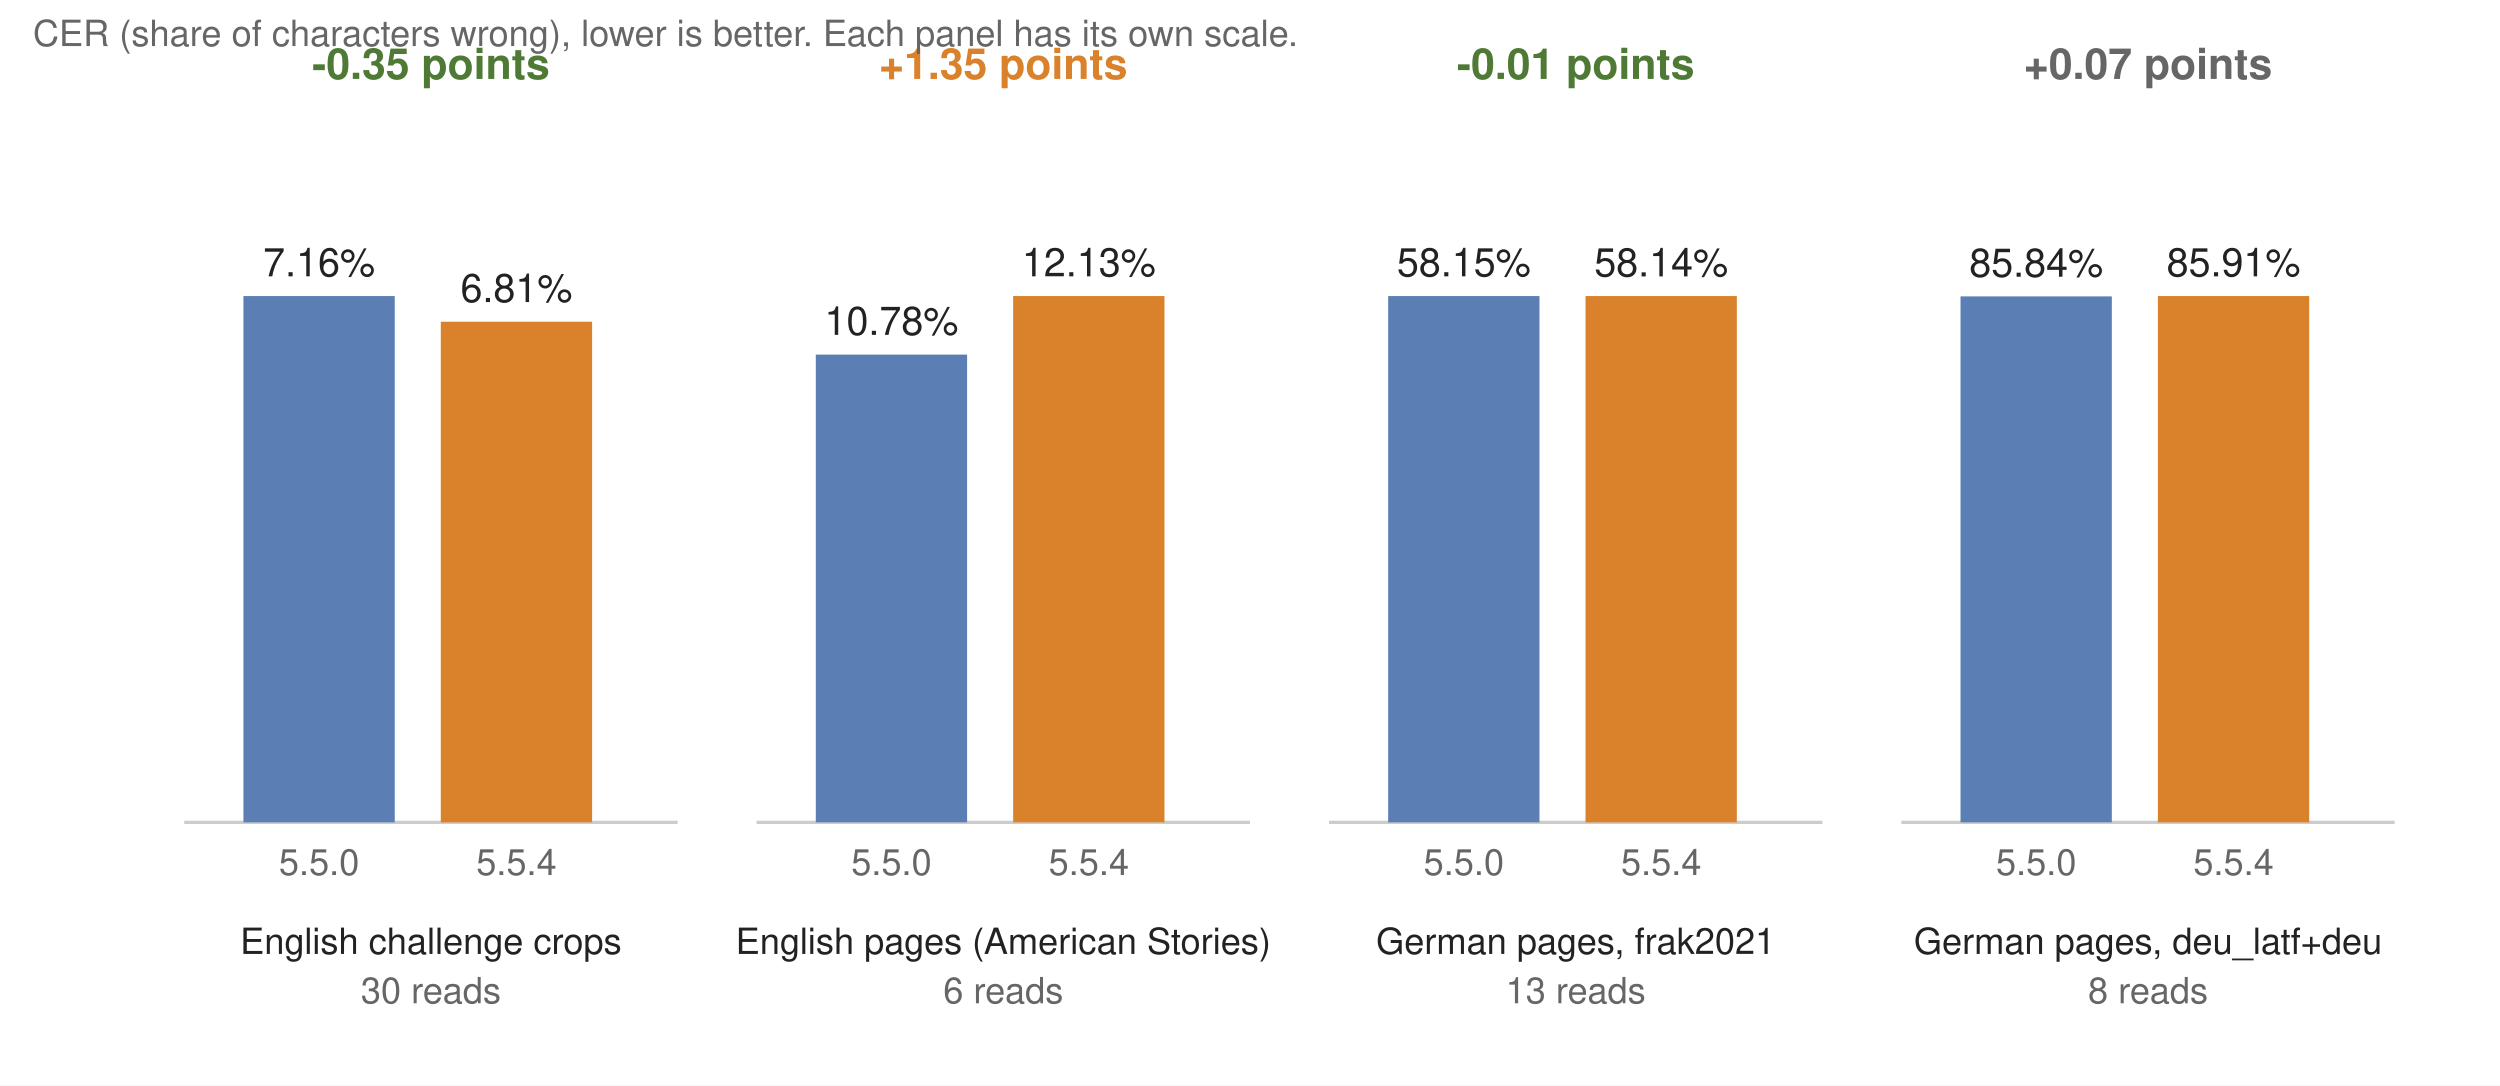
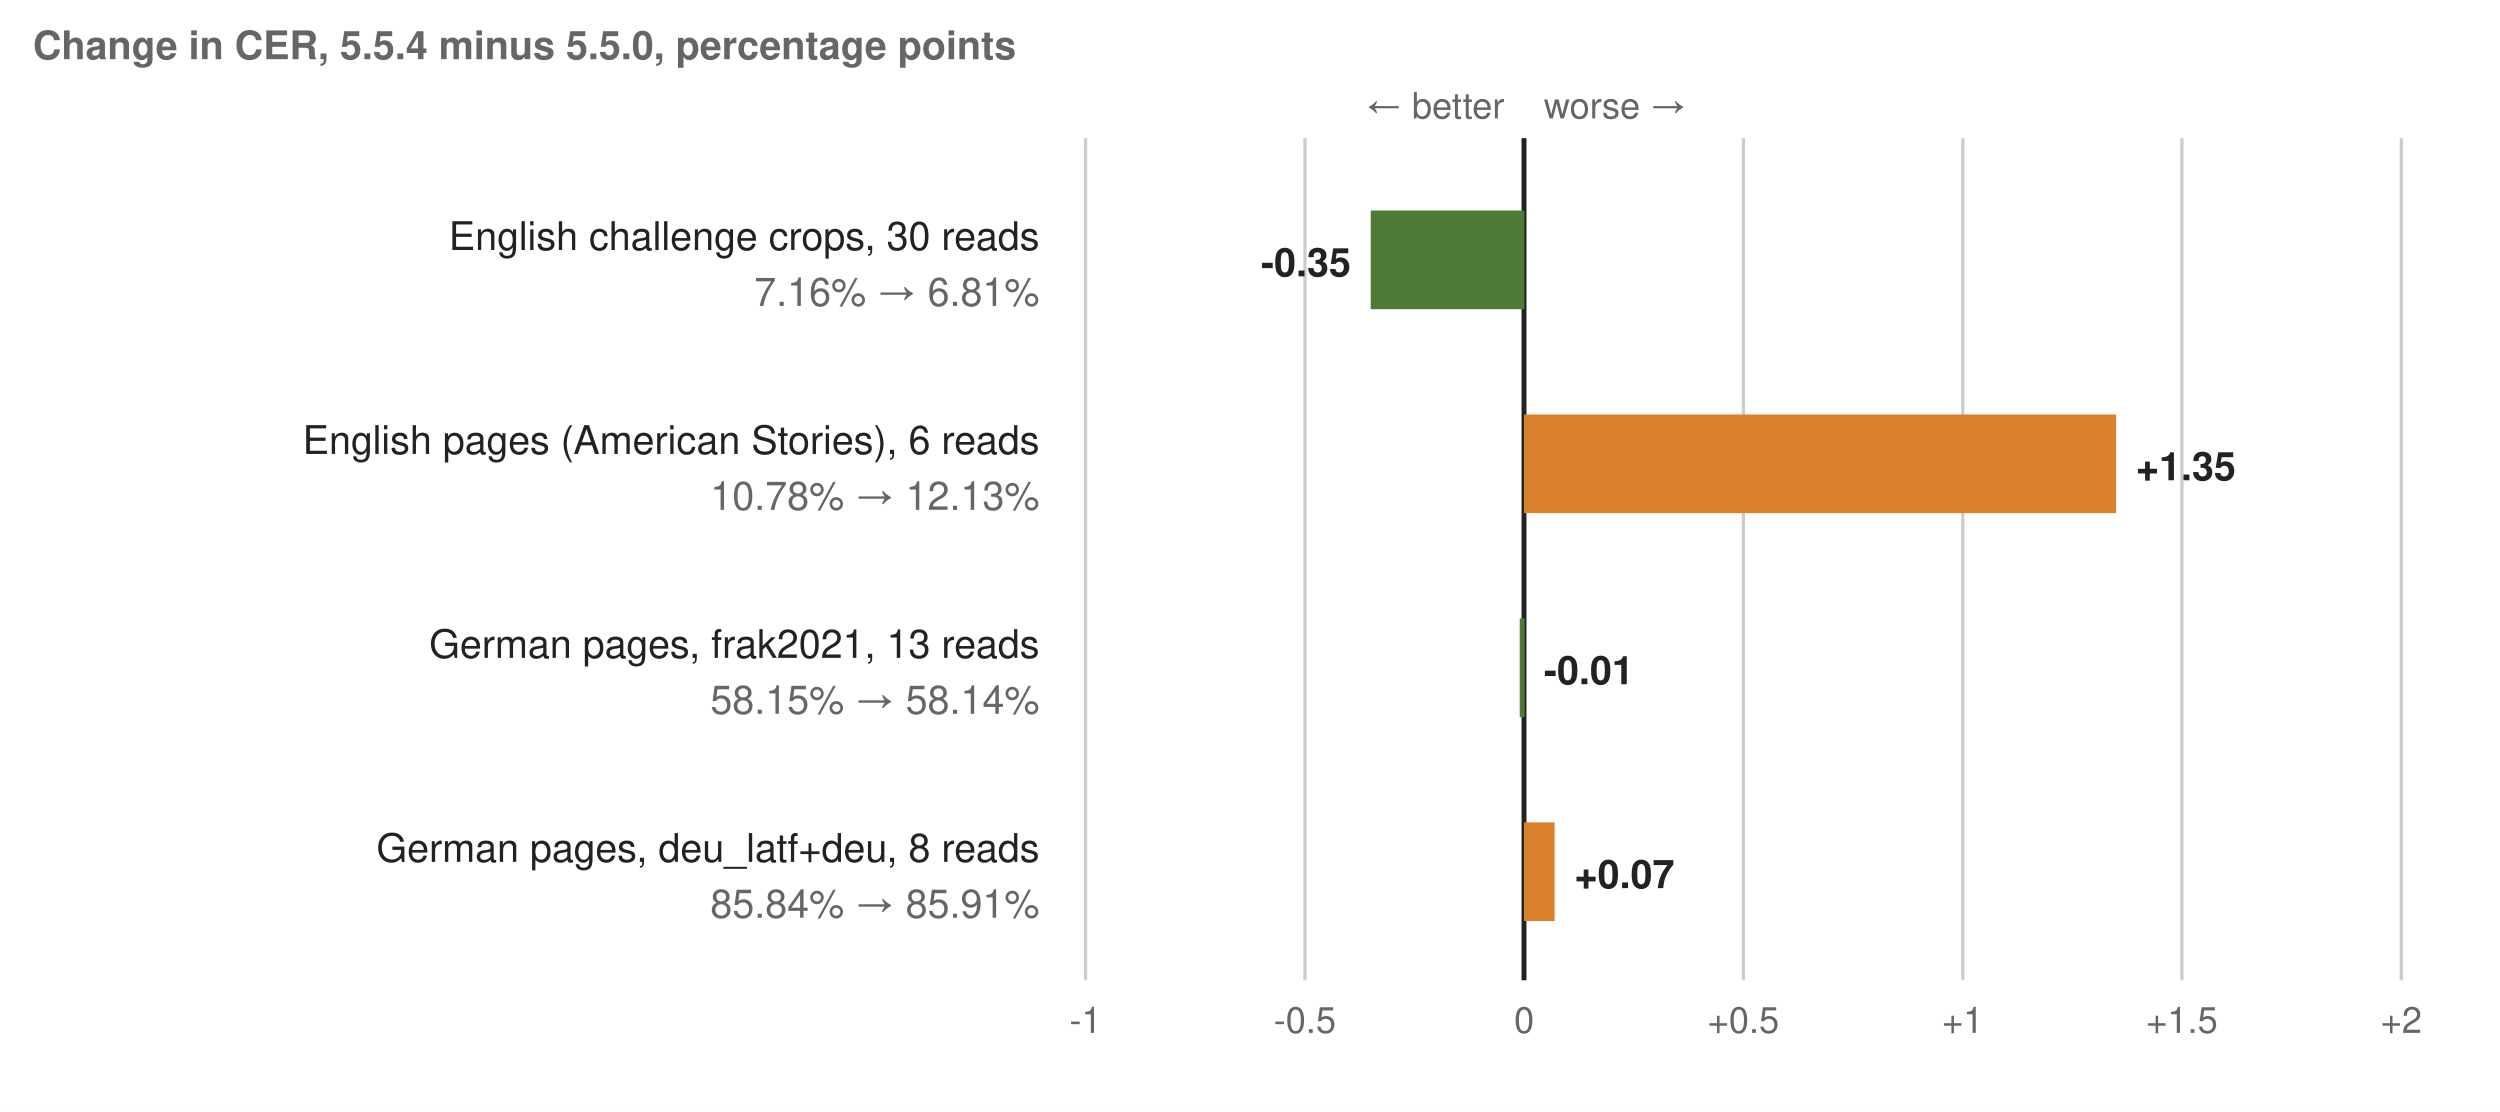
- <svg xmlns="http://www.w3.org/2000/svg" viewBox="0 0 760 330" width="760" height="330" font-family="Helvetica Neue, Helvetica, Arial, sans-serif">
-   <rect width="760" height="330" fill="white" />
-   <line x1="56" y1="250" x2="206" y2="250" stroke="#ccc" />
-   <rect x="74" y="90.0" width="46" height="160.0" fill="#5b7fb4" />
-   <text x="97" y="84.0" font-size="12" text-anchor="middle" fill="#222" font-weight="normal">7.16%</text>
-   <text x="97" y="266" font-size="11" text-anchor="middle" fill="#666" font-weight="normal">5.5.0</text>
-   <rect x="134" y="97.8" width="46" height="152.2" fill="#d9822b" />
-   <text x="157" y="91.821" font-size="12" text-anchor="middle" fill="#222" font-weight="normal">6.81%</text>
-   <text x="157" y="266" font-size="11" text-anchor="middle" fill="#666" font-weight="normal">5.5.4</text>
-   <text x="131.0" y="24" font-size="13" text-anchor="middle" fill="#4f7a35" font-weight="bold">-0.35 points</text>
-   <text x="131.0" y="290" font-size="11" text-anchor="middle" fill="#222" font-weight="normal">English challenge crops</text>
-   <text x="131.0" y="305" font-size="11" text-anchor="middle" fill="#666" font-weight="normal">30 reads</text>
-   <line x1="230" y1="250" x2="380" y2="250" stroke="#ccc" />
-   <rect x="248" y="107.8" width="46" height="142.2" fill="#5b7fb4" />
-   <text x="271" y="101.807" font-size="12" text-anchor="middle" fill="#222" font-weight="normal">10.78%</text>
-   <text x="271" y="266" font-size="11" text-anchor="middle" fill="#666" font-weight="normal">5.5.0</text>
-   <rect x="308" y="90.0" width="46" height="160.0" fill="#d9822b" />
-   <text x="331" y="84" font-size="12" text-anchor="middle" fill="#222" font-weight="normal">12.13%</text>
-   <text x="331" y="266" font-size="11" text-anchor="middle" fill="#666" font-weight="normal">5.5.4</text>
-   <text x="305.0" y="24" font-size="13" text-anchor="middle" fill="#d9822b" font-weight="bold">+1.35 points</text>
-   <text x="305.0" y="290" font-size="11" text-anchor="middle" fill="#222" font-weight="normal">English pages (American Stories)</text>
-   <text x="305.0" y="305" font-size="11" text-anchor="middle" fill="#666" font-weight="normal">6 reads</text>
-   <line x1="404" y1="250" x2="554" y2="250" stroke="#ccc" />
-   <rect x="422" y="90.0" width="46" height="160.0" fill="#5b7fb4" />
-   <text x="445" y="84.0" font-size="12" text-anchor="middle" fill="#222" font-weight="normal">58.15%</text>
-   <text x="445" y="266" font-size="11" text-anchor="middle" fill="#666" font-weight="normal">5.5.0</text>
-   <rect x="482" y="90.0" width="46" height="160.0" fill="#d9822b" />
-   <text x="505" y="84.028" font-size="12" text-anchor="middle" fill="#222" font-weight="normal">58.14%</text>
-   <text x="505" y="266" font-size="11" text-anchor="middle" fill="#666" font-weight="normal">5.5.4</text>
-   <text x="479.0" y="24" font-size="13" text-anchor="middle" fill="#4f7a35" font-weight="bold">-0.01 points</text>
-   <text x="479.0" y="290" font-size="11" text-anchor="middle" fill="#222" font-weight="normal">German pages, frak2021</text>
-   <text x="479.0" y="305" font-size="11" text-anchor="middle" fill="#666" font-weight="normal">13 reads</text>
-   <line x1="578" y1="250" x2="728" y2="250" stroke="#ccc" />
-   <rect x="596" y="90.1" width="46" height="159.9" fill="#5b7fb4" />
-   <text x="619" y="84.13" font-size="12" text-anchor="middle" fill="#222" font-weight="normal">85.84%</text>
-   <text x="619" y="266" font-size="11" text-anchor="middle" fill="#666" font-weight="normal">5.5.0</text>
-   <rect x="656" y="90.0" width="46" height="160.0" fill="#d9822b" />
-   <text x="679" y="84" font-size="12" text-anchor="middle" fill="#222" font-weight="normal">85.91%</text>
-   <text x="679" y="266" font-size="11" text-anchor="middle" fill="#666" font-weight="normal">5.5.4</text>
-   <text x="653.0" y="24" font-size="13" text-anchor="middle" fill="#666" font-weight="bold">+0.07 points</text>
-   <text x="653.0" y="290" font-size="11" text-anchor="middle" fill="#222" font-weight="normal">German pages, deu_latf+deu</text>
-   <text x="653.0" y="305" font-size="11" text-anchor="middle" fill="#666" font-weight="normal">8 reads</text>
-   <text x="10" y="14" font-size="11" text-anchor="start" fill="#666" font-weight="normal">CER (share of characters wrong), lower is better. Each panel has its own scale.</text>
+ <svg xmlns="http://www.w3.org/2000/svg" viewBox="0 0 760 338" width="760" height="338" font-family="Helvetica Neue, Helvetica, Arial, sans-serif">
+   <rect width="760" height="338" fill="white" />
+   <text x="10" y="18" font-size="12" text-anchor="start" fill="#666" font-weight="bold">Change in CER, 5.5.4 minus 5.5.0, percentage points</text>
+   <line x1="330.0" y1="42" x2="330.0" y2="298" stroke="#ccc" stroke-width="1" />
+   <text x="330.0" y="314" font-size="11" text-anchor="middle" fill="#666" font-weight="normal">-1</text>
+   <line x1="396.7" y1="42" x2="396.7" y2="298" stroke="#ccc" stroke-width="1" />
+   <text x="396.667" y="314" font-size="11" text-anchor="middle" fill="#666" font-weight="normal">-0.5</text>
+   <line x1="463.3" y1="42" x2="463.3" y2="298" stroke="#222" stroke-width="1.5" />
+   <text x="463.333" y="314" font-size="11" text-anchor="middle" fill="#666" font-weight="normal">0</text>
+   <line x1="530.0" y1="42" x2="530.0" y2="298" stroke="#ccc" stroke-width="1" />
+   <text x="530.0" y="314" font-size="11" text-anchor="middle" fill="#666" font-weight="normal">+0.5</text>
+   <line x1="596.7" y1="42" x2="596.7" y2="298" stroke="#ccc" stroke-width="1" />
+   <text x="596.667" y="314" font-size="11" text-anchor="middle" fill="#666" font-weight="normal">+1</text>
+   <line x1="663.3" y1="42" x2="663.3" y2="298" stroke="#ccc" stroke-width="1" />
+   <text x="663.333" y="314" font-size="11" text-anchor="middle" fill="#666" font-weight="normal">+1.5</text>
+   <line x1="730.0" y1="42" x2="730.0" y2="298" stroke="#ccc" stroke-width="1" />
+   <text x="730.0" y="314" font-size="11" text-anchor="middle" fill="#666" font-weight="normal">+2</text>
+   <text x="457.333" y="36" font-size="11" text-anchor="end" fill="#666" font-weight="normal">← better</text>
+   <text x="469.333" y="36" font-size="11" text-anchor="start" fill="#666" font-weight="normal">worse →</text>
+   <text x="316" y="76" font-size="12" text-anchor="end" fill="#222" font-weight="normal">English challenge crops, 30 reads</text>
+   <text x="316" y="93" font-size="12" text-anchor="end" fill="#666" font-weight="normal">7.16% → 6.81%</text>
+   <rect x="416.7" y="64" width="46.7" height="30" fill="#4f7a35" />
+   <text x="410.667" y="84" font-size="12" text-anchor="end" fill="#222" font-weight="bold">-0.35</text>
+   <text x="316" y="138" font-size="12" text-anchor="end" fill="#222" font-weight="normal">English pages (American Stories), 6 reads</text>
+   <text x="316" y="155" font-size="12" text-anchor="end" fill="#666" font-weight="normal">10.78% → 12.13%</text>
+   <rect x="463.3" y="126" width="180.0" height="30" fill="#d9822b" />
+   <text x="649.333" y="146" font-size="12" text-anchor="start" fill="#222" font-weight="bold">+1.35</text>
+   <text x="316" y="200" font-size="12" text-anchor="end" fill="#222" font-weight="normal">German pages, frak2021, 13 reads</text>
+   <text x="316" y="217" font-size="12" text-anchor="end" fill="#666" font-weight="normal">58.15% → 58.14%</text>
+   <rect x="462.0" y="188" width="1.5" height="30" fill="#4f7a35" />
+   <text x="469.333" y="208" font-size="12" text-anchor="start" fill="#222" font-weight="bold">-0.01</text>
+   <text x="316" y="262" font-size="12" text-anchor="end" fill="#222" font-weight="normal">German pages, deu_latf+deu, 8 reads</text>
+   <text x="316" y="279" font-size="12" text-anchor="end" fill="#666" font-weight="normal">85.84% → 85.91%</text>
+   <rect x="463.3" y="250" width="9.3" height="30" fill="#d9822b" />
+   <text x="478.667" y="270" font-size="12" text-anchor="start" fill="#222" font-weight="bold">+0.07</text>
</svg>
